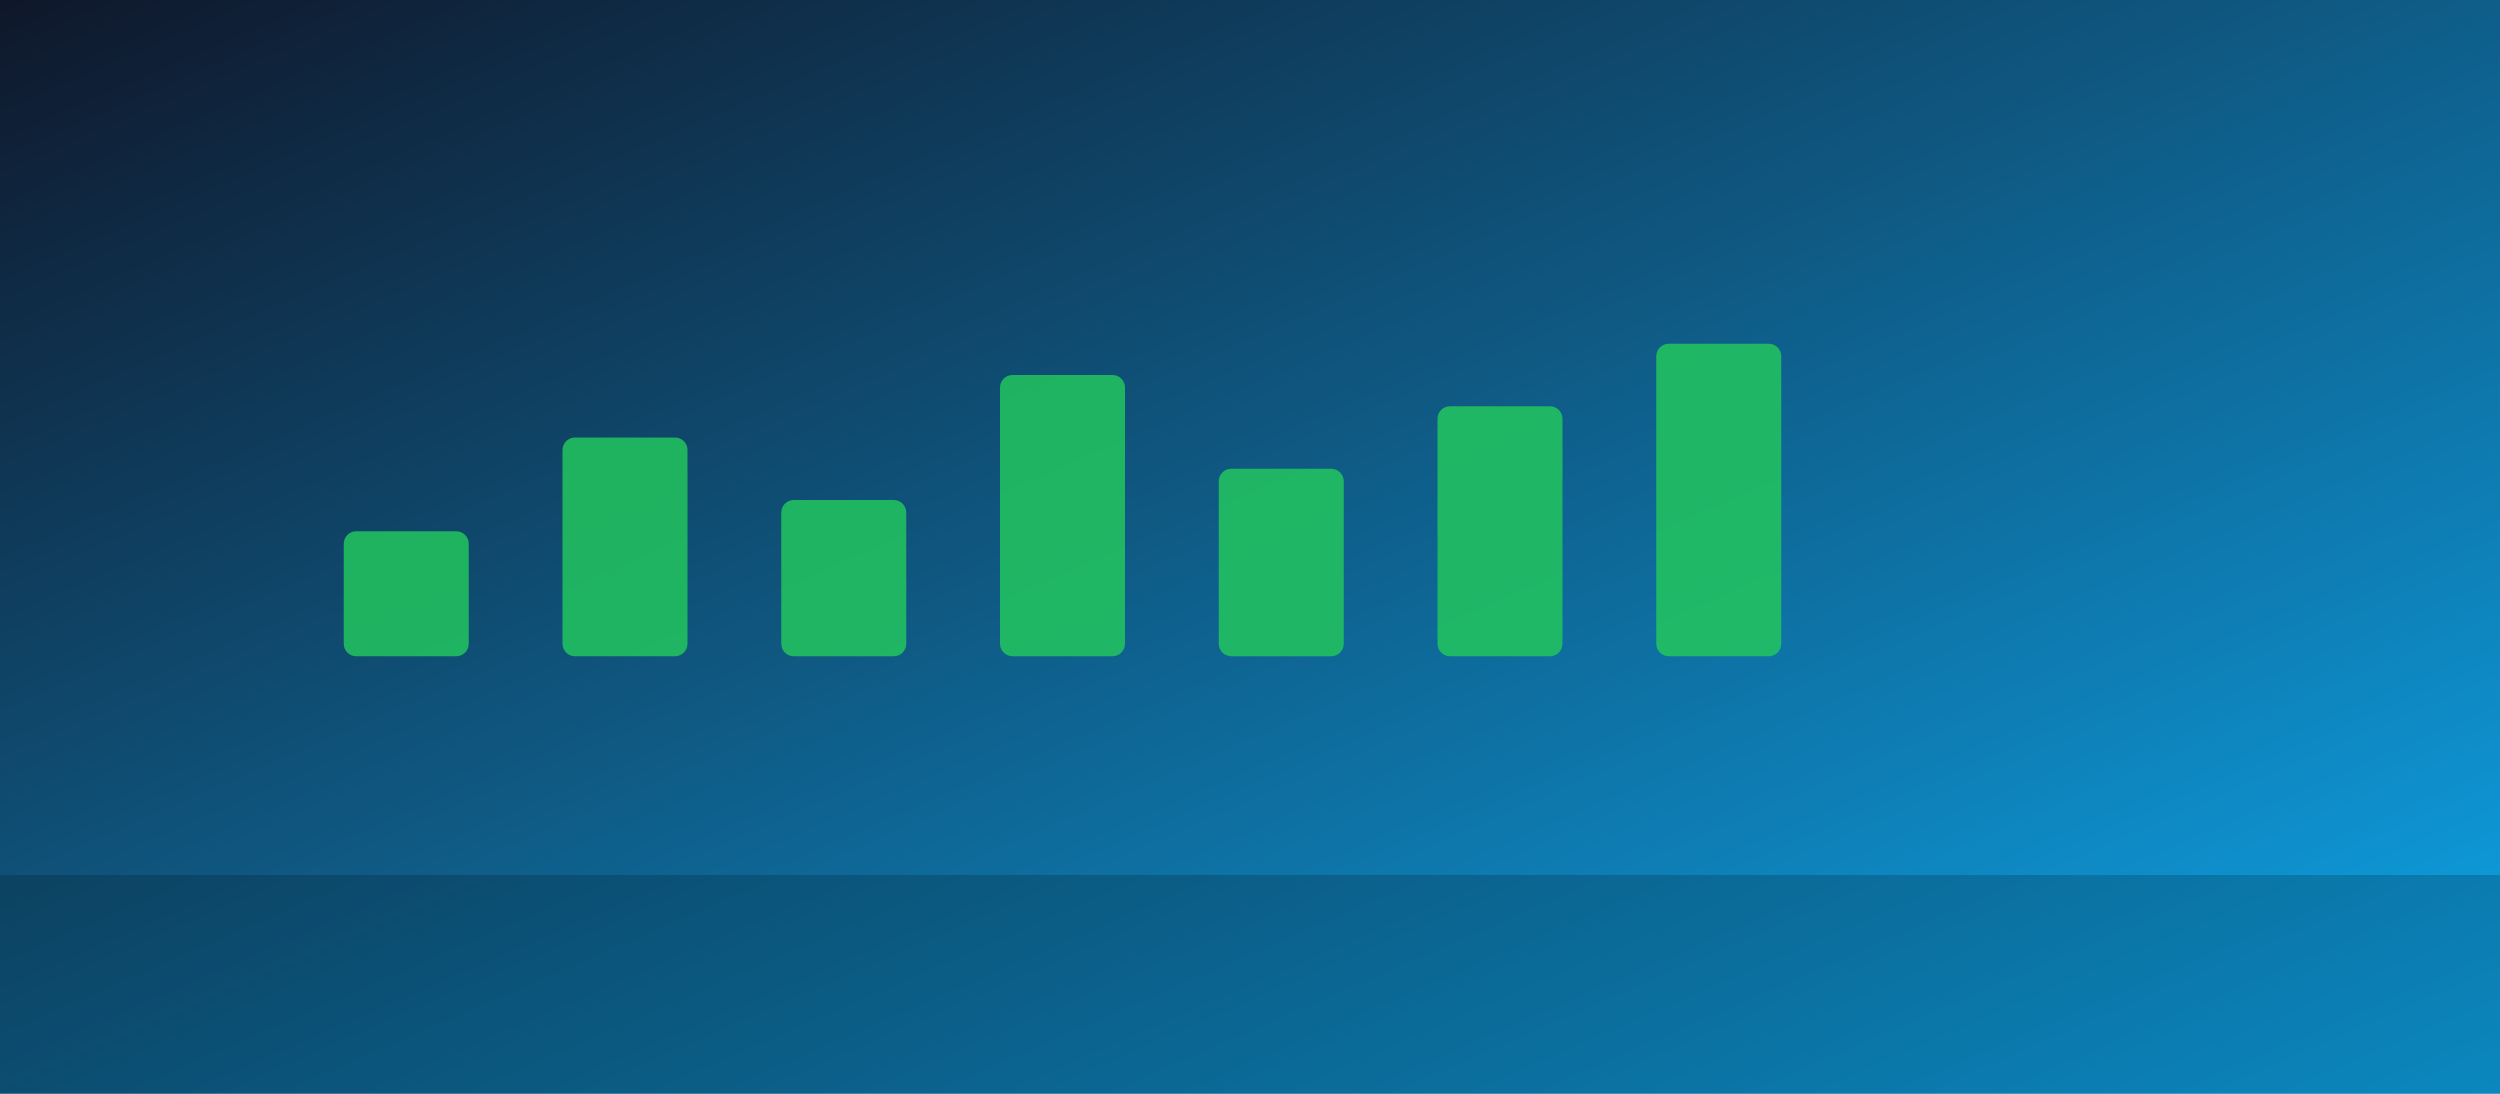
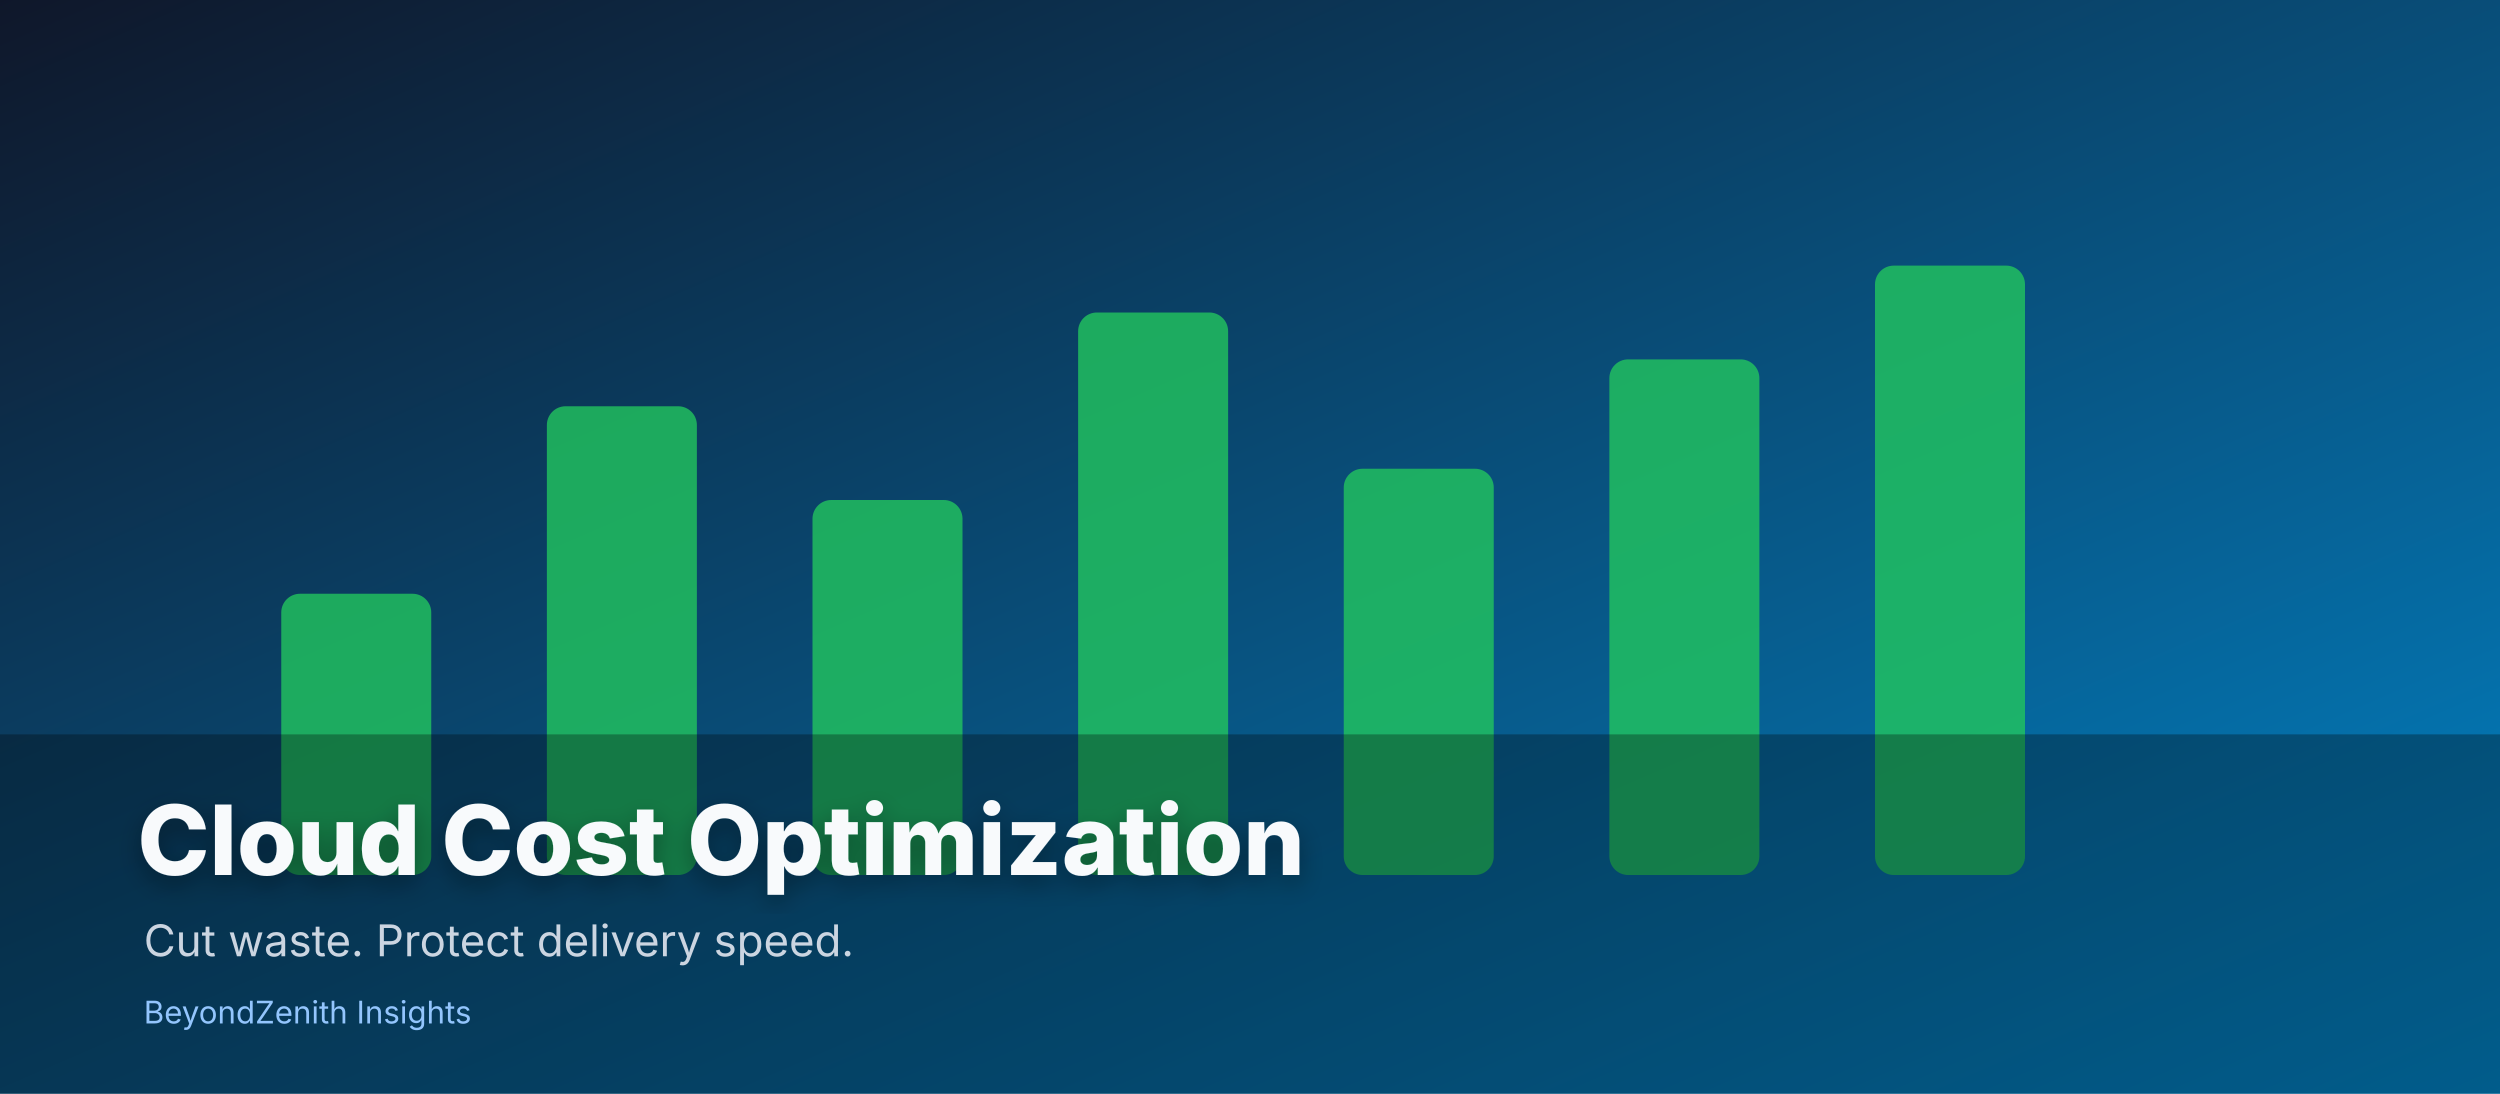
- <svg xmlns="http://www.w3.org/2000/svg" width="1600" height="700" viewBox="0 0 1600 700" role="img" aria-label="Hero image">
+ <svg xmlns="http://www.w3.org/2000/svg" width="1600" height="700" viewBox="0 0 1600 700" role="img" aria-label="Hero image for Cloud Cost Optimization">
  <defs>
    <linearGradient id="g" x1="0" y1="0" x2="1" y2="1">
      <stop offset="0%" stop-color="#0f172a" />
-       <stop offset="100%" stop-color="#0ea5e9" />
+       <stop offset="100%" stop-color="#0284c7" />
    </linearGradient>
+     <filter id="shadow" x="-20%" y="-20%" width="140%" height="140%">
+       <feDropShadow dx="0" dy="6" stdDeviation="8" flood-opacity="0.35" />
+     </filter>
  </defs>
  <rect width="1600" height="700" fill="url(#g)" />
-   <rect x="220" y="340" width="80" height="80" rx="8" fill="#22c55e" opacity="0.85" />
-   <rect x="360" y="280" width="80" height="140" rx="8" fill="#22c55e" opacity="0.85" />
-   <rect x="500" y="320" width="80" height="100" rx="8" fill="#22c55e" opacity="0.85" />
-   <rect x="640" y="240" width="80" height="180" rx="8" fill="#22c55e" opacity="0.85" />
-   <rect x="780" y="300" width="80" height="120" rx="8" fill="#22c55e" opacity="0.85" />
-   <rect x="920" y="260" width="80" height="160" rx="8" fill="#22c55e" opacity="0.85" />
-   <rect x="1060" y="220" width="80" height="200" rx="8" fill="#22c55e" opacity="0.85" />
-   <rect x="0" y="560" width="1600" height="140" fill="#000" opacity="0.18" />
+   <rect x="180" y="380" width="96" height="180" rx="12" fill="#22c55e" opacity="0.8" />
+   <rect x="350" y="260" width="96" height="300" rx="12" fill="#22c55e" opacity="0.8" />
+   <rect x="520" y="320" width="96" height="240" rx="12" fill="#22c55e" opacity="0.8" />
+   <rect x="690" y="200" width="96" height="360" rx="12" fill="#22c55e" opacity="0.8" />
+   <rect x="860" y="300" width="96" height="260" rx="12" fill="#22c55e" opacity="0.8" />
+   <rect x="1030" y="230" width="96" height="330" rx="12" fill="#22c55e" opacity="0.8" />
+   <rect x="1200" y="170" width="96" height="390" rx="12" fill="#22c55e" opacity="0.8" />
+   <rect x="0" y="470" width="1600" height="230" fill="#000" opacity="0.30" />
+   <text x="88" y="560" font-family="Inter,Arial,sans-serif" font-size="62" font-weight="800" fill="#f8fafc" filter="url(#shadow)">Cloud Cost Optimization</text>
+   <text x="92" y="612" font-family="Inter,Arial,sans-serif" font-size="28" fill="#cbd5e1">Cut waste. Protect delivery speed.</text>
+   <text x="92" y="655" font-family="Inter,Arial,sans-serif" font-size="20" fill="#93c5fd">BeyondZenith Insights</text>
</svg>
